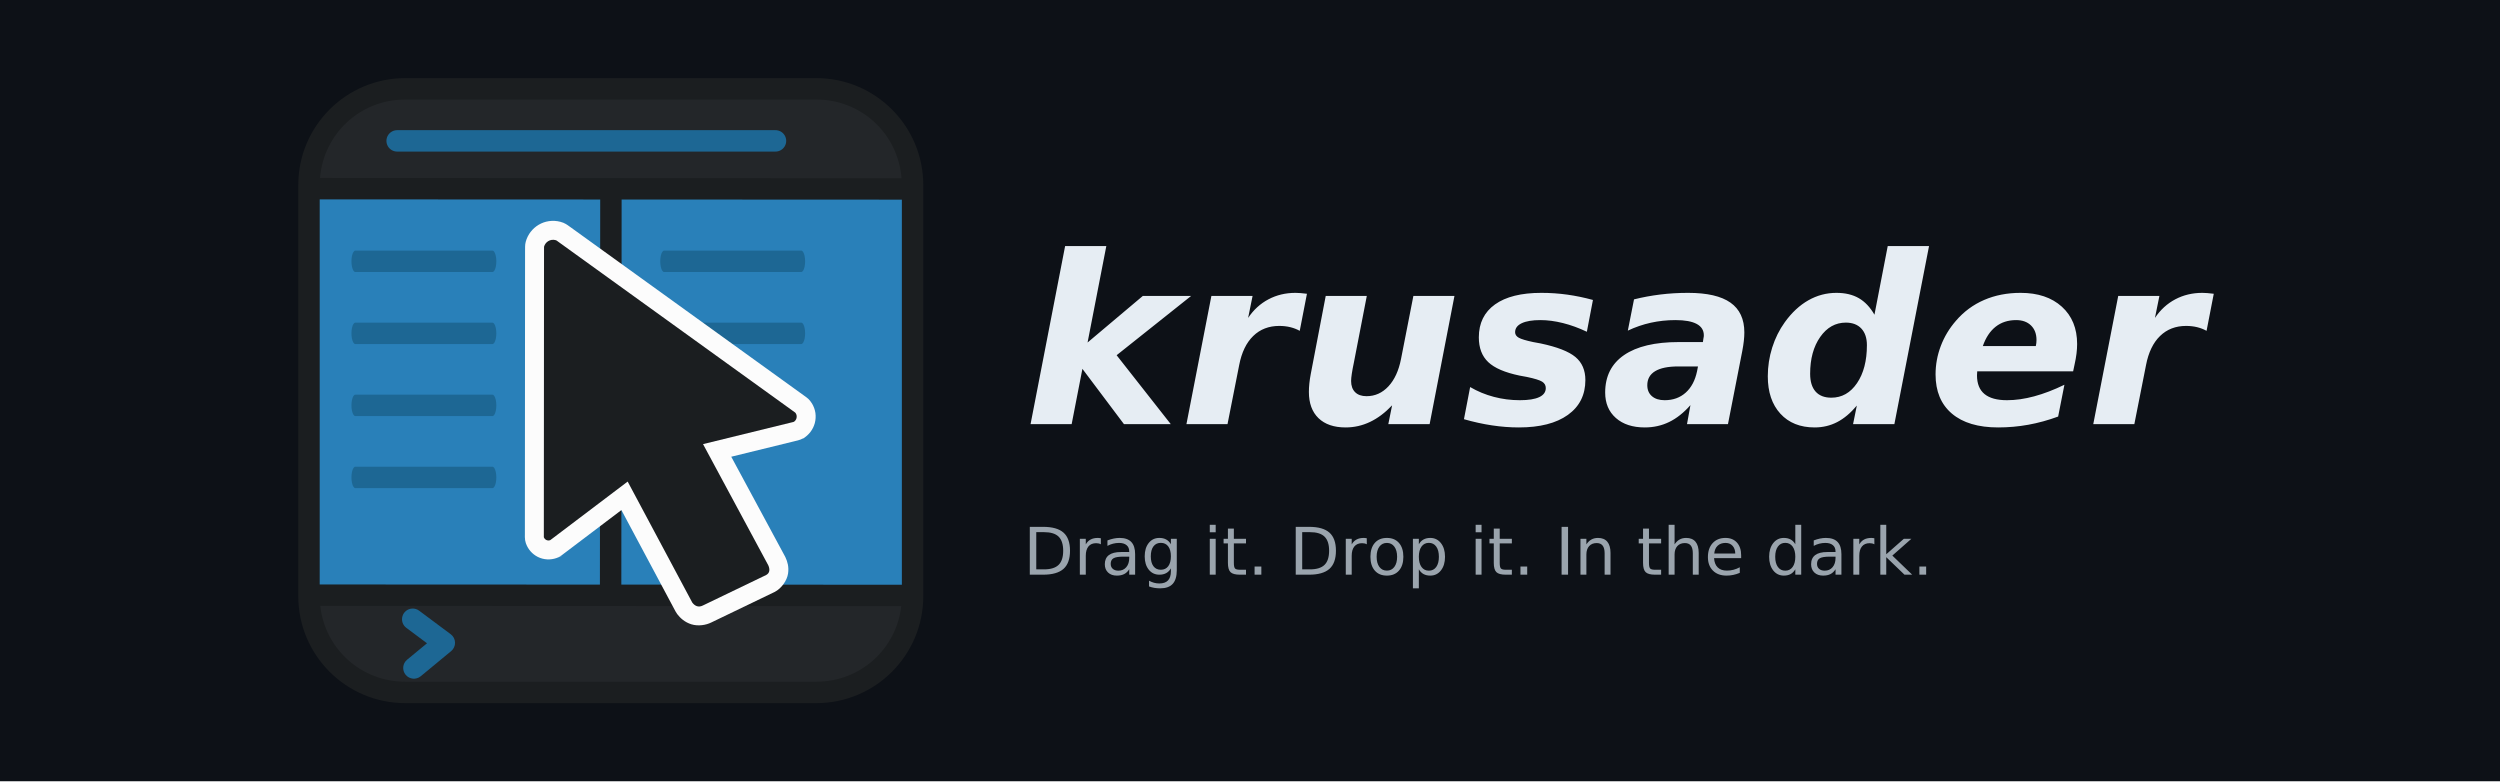
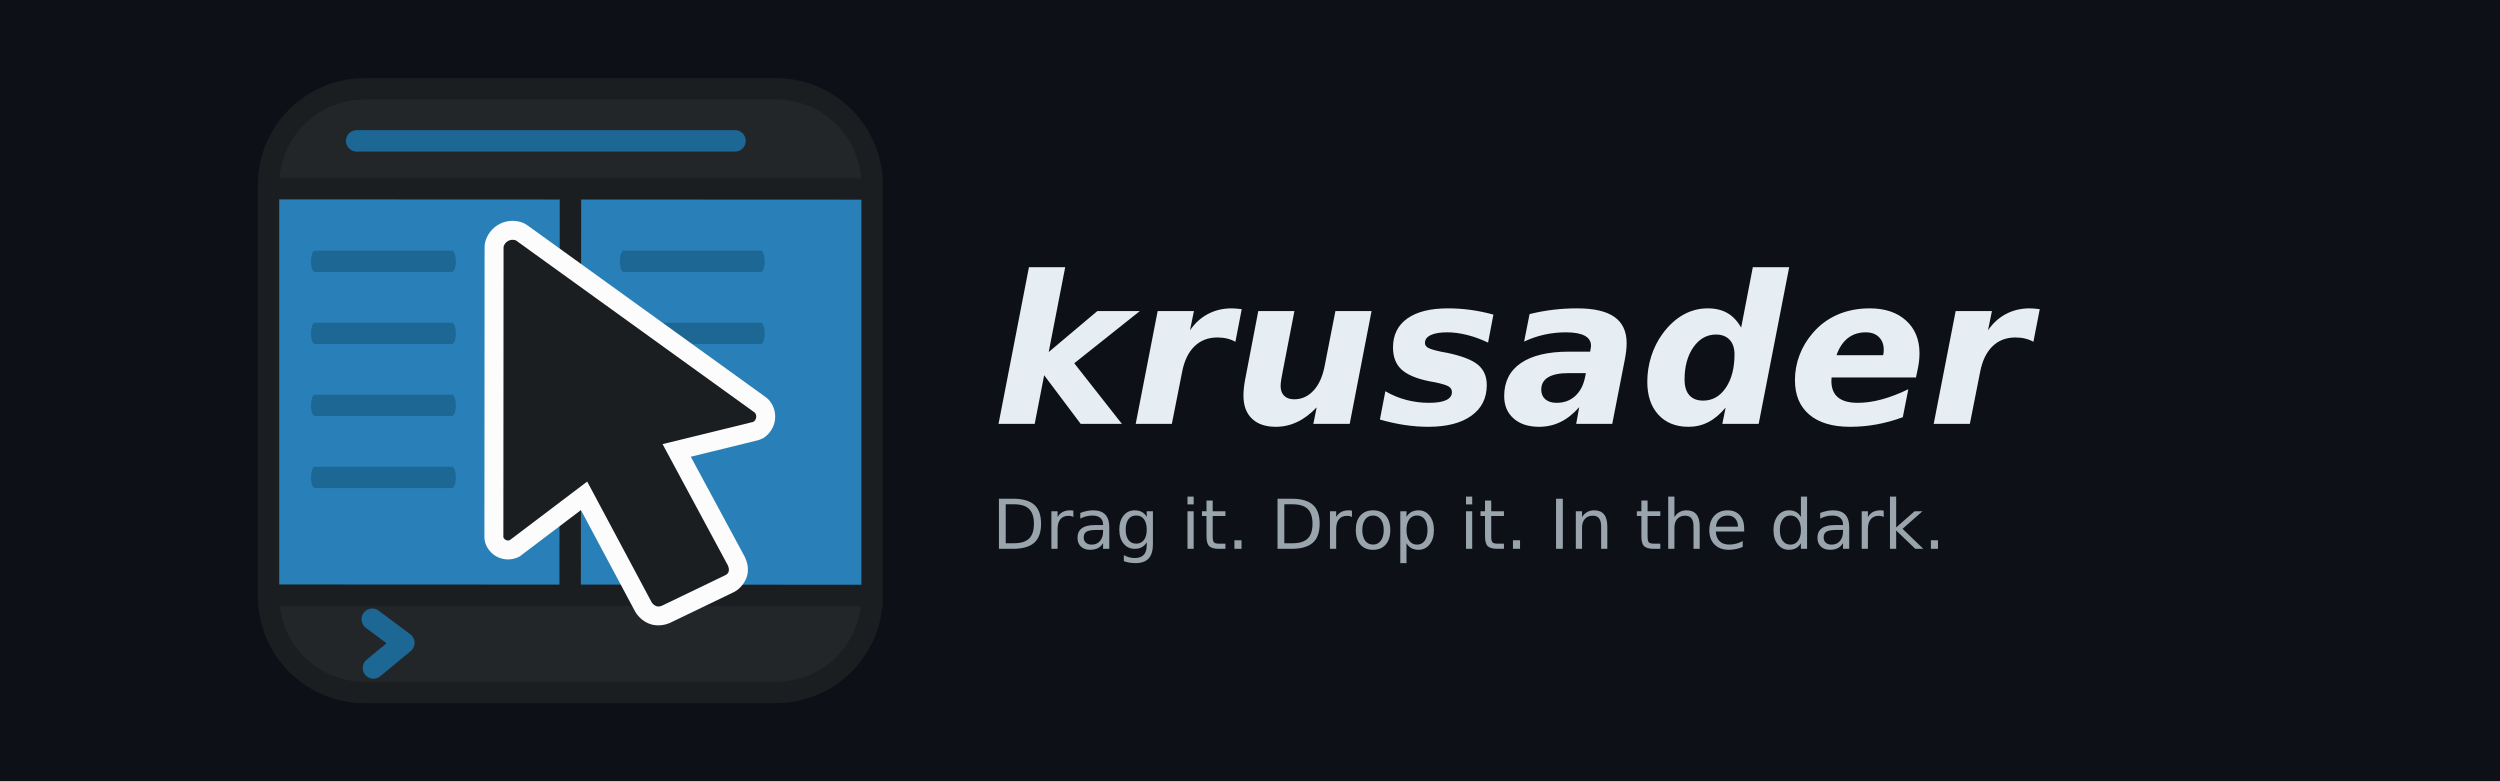
<svg xmlns="http://www.w3.org/2000/svg" width="1600" height="500" viewBox="0 0 1600 500" role="img" aria-label="Krusader">
  <rect width="1600" height="500" fill="#0d1117" />
-   <svg x="190.9" y="50.0" width="400" height="400" viewBox="0 0 200 200">
+   <svg x="165.0" y="50.0" width="400" height="400" viewBox="0 0 200 200">
    <defs id="defs3" />
    <path d="M 1.356,168.25 C 1.356,168.25 18.611,194 18.611,194 L 181.765,194 C 181.765,194 197.823,168.25 197.823,168.25 L 1.356,168.25 z" id="path2986" style="fill:#232629" />
    <path d="M 196.573,36.316 L 3.419,36.316 L 3.419,165.44 L 196.573,165.44 L 196.573,36.316 z" id="path2988" style="fill:#2980b9" />
    <path d="M 18.486,5.427 C 18.486,5.427 1.919,33.234 1.919,33.234 L 198.323,33.234 C 198.323,33.234 180.515,5.427 180.515,5.427 L 18.486,5.427 z" id="path2990" style="fill:#232629" />
    <path d="M 31.685,16.653 C 30.45,16.635 29.3,17.285 28.677,18.352 C 28.054,19.42 28.054,20.74 28.677,21.807 C 29.3,22.875 30.45,23.524 31.685,23.507 L 152.659,23.507 C 153.895,23.524 155.044,22.875 155.667,21.807 C 156.29,20.74 156.29,19.42 155.667,18.352 C 155.044,17.285 153.895,16.635 152.659,16.653 L 31.685,16.653 z" id="path2992" style="fill:#1d6794" />
    <path d="M 34.236,0 C 15.328,0 0,15.327 0,34.234 L 0,165.766 C 0,184.673 15.328,200 34.236,200 L 165.764,200 C 184.672,200 200,184.673 200,165.766 L 200,34.234 C 200,15.327 184.672,0 165.764,0 L 34.236,0 z M 34.236,6.854 L 165.764,6.854 C 180.25,6.854 191.926,17.854 193.035,32.033 L 6.965,31.947 C 8.113,17.809 19.779,6.854 34.236,6.854 z M 6.854,38.801 L 96.616,38.843 L 96.522,162.073 L 6.854,162.03 L 6.854,38.801 z M 103.47,38.843 L 193.146,38.886 L 193.146,162.116 L 103.376,162.073 L 103.47,38.843 z M 7.034,168.884 L 192.949,168.97 C 191.382,182.662 179.907,193.146 165.764,193.146 L 34.236,193.146 C 20.063,193.146 8.562,182.619 7.034,168.884 z" id="path2994" style="fill:#1b1e20;fill-rule:evenodd" />
    <path d="M 36.455,169.737 C 35.003,169.807 33.754,170.786 33.338,172.179 C 32.921,173.571 33.429,175.075 34.605,175.931 L 41.193,180.848 L 34.819,186.108 C 33.359,187.315 33.154,189.476 34.36,190.936 C 35.567,192.396 37.728,192.601 39.188,191.394 L 48.921,183.35 C 49.732,182.68 50.191,181.676 50.166,180.624 C 50.141,179.573 49.635,178.591 48.792,177.961 L 38.7,170.439 C 38.058,169.947 37.263,169.699 36.455,169.737 z" id="path2996" style="fill:#1d6794" />
    <path d="M 18.272,55.195 C 17.824,55.178 17.407,55.827 17.182,56.895 C 16.956,57.962 16.956,59.282 17.182,60.35 C 17.407,61.417 17.824,62.067 18.272,62.049 L 62.116,62.049 C 62.564,62.067 62.98,61.417 63.206,60.35 C 63.432,59.282 63.432,57.962 63.206,56.895 C 62.98,55.827 62.564,55.178 62.116,55.195 L 18.272,55.195 z" id="path2998" style="fill:#1d6794" />
    <path d="M 18.272,78.245 C 17.824,78.228 17.407,78.877 17.182,79.945 C 16.956,81.012 16.956,82.332 17.182,83.4 C 17.407,84.467 17.824,85.117 18.272,85.099 L 62.116,85.099 C 62.564,85.117 62.98,84.467 63.206,83.4 C 63.432,82.332 63.432,81.012 63.206,79.945 C 62.98,78.877 62.564,78.228 62.116,78.245 L 18.272,78.245 z" id="path3000" style="fill:#1d6794" />
    <path d="M 18.272,101.295 C 17.824,101.278 17.407,101.927 17.182,102.995 C 16.956,104.062 16.956,105.382 17.182,106.45 C 17.407,107.517 17.824,108.167 18.272,108.149 L 62.116,108.149 C 62.564,108.167 62.98,107.517 63.206,106.45 C 63.432,105.382 63.432,104.062 63.206,102.995 C 62.98,101.927 62.564,101.278 62.116,101.295 L 18.272,101.295 z" id="path3002" style="fill:#1d6794" />
    <path d="M 18.272,124.345 C 17.824,124.328 17.407,124.977 17.182,126.045 C 16.956,127.112 16.956,128.432 17.182,129.5 C 17.407,130.567 17.824,131.216 18.272,131.199 L 62.116,131.199 C 62.564,131.216 62.98,130.567 63.206,129.5 C 63.432,128.432 63.432,127.112 63.206,126.045 C 62.98,124.977 62.564,124.328 62.116,124.345 L 18.272,124.345 z" id="path3004" style="fill:#1d6794" />
    <path d="M 117.087,55.195 C 116.639,55.178 116.223,55.827 115.997,56.895 C 115.771,57.962 115.771,59.282 115.997,60.35 C 116.223,61.417 116.639,62.067 117.087,62.049 L 160.931,62.049 C 161.379,62.067 161.796,61.417 162.021,60.35 C 162.247,59.282 162.247,57.962 162.021,56.895 C 161.796,55.827 161.379,55.178 160.931,55.195 L 117.087,55.195 z" id="path3006" style="fill:#1d6794" />
    <path d="M 117.087,78.245 C 116.639,78.228 116.223,78.877 115.997,79.945 C 115.771,81.012 115.771,82.332 115.997,83.4 C 116.223,84.467 116.639,85.117 117.087,85.099 L 160.931,85.099 C 161.379,85.117 161.796,84.467 162.021,83.4 C 162.247,82.332 162.247,81.012 162.021,79.945 C 161.796,78.877 161.379,78.228 160.931,78.245 L 117.087,78.245 z" id="path3008" style="fill:#1d6794" />
    <path d="M 82.067,45.686 C 81.486,45.652 80.882,45.668 80.239,45.76 C 79.585,45.855 79,46.011 78.497,46.189 C 77.938,46.388 77.41,46.64 76.919,46.931 C 76.441,47.215 75.968,47.554 75.522,47.95 C 75.077,48.346 74.685,48.775 74.346,49.218 C 74.051,49.603 73.72,50.088 73.415,50.704 C 73.119,51.303 72.924,51.86 72.784,52.384 C 72.653,52.878 72.585,53.387 72.581,53.898 C 72.577,54.412 72.574,54.901 72.57,55.364 C 72.57,55.364 72.513,145.978 72.513,145.978 C 72.513,146.228 72.506,146.523 72.506,146.866 C 72.507,147.504 72.608,148.138 72.805,148.745 C 72.28,147.133 72.25,147.212 72.87,148.946 C 73.225,149.946 73.762,150.781 74.355,151.449 C 74.949,152.117 75.723,152.757 76.673,153.226 C 77.595,153.682 78.591,153.94 79.612,154 C 80.633,154.06 81.681,153.909 82.615,153.577 C 84.587,152.877 84.775,152.569 83.309,153.261 C 83.634,153.11 83.944,152.93 84.237,152.724 C 84.801,152.322 84.762,152.394 84.238,152.709 C 84.341,152.642 84.441,152.572 84.539,152.499 C 84.633,152.428 84.744,152.342 84.873,152.245 C 84.873,152.245 103.399,138.224 103.399,138.224 C 103.399,138.224 120.715,170.653 120.715,170.653 C 120.87,170.949 121.049,171.231 121.25,171.497 C 122.218,172.771 123.68,174.127 125.811,174.782 C 127.942,175.436 130.455,175.064 132.244,174.152 C 139.083,170.85 145.519,167.766 152.375,164.456 C 152.435,164.426 152.495,164.394 152.555,164.361 C 154.628,163.272 156.393,160.764 156.726,158.561 C 157.058,156.359 156.517,154.684 155.895,153.34 C 155.836,153.212 155.772,153.087 155.704,152.964 C 155.704,152.964 138.549,121.153 138.549,121.153 C 138.549,121.153 151.968,117.864 158.679,116.22 C 159.069,116.124 159.485,116.02 159.92,115.913 C 160.506,115.772 161.067,115.544 161.586,115.237 C 161.028,115.569 161.599,115.462 162.837,114.361 C 163.607,113.677 164.248,112.84 164.715,111.897 C 164.901,111.52 165.122,111.026 165.289,110.397 C 165.447,109.807 165.516,109.266 165.544,108.779 C 165.573,108.294 165.569,107.749 165.482,107.143 C 165.389,106.499 165.228,105.989 165.087,105.593 C 164.683,104.455 164.136,103.705 163.789,103.268 C 163.443,102.834 163.038,102.45 162.588,102.126 C 162.273,101.898 161.968,101.68 161.67,101.464 C 161.67,101.464 87.353,47.874 87.353,47.874 C 86.98,47.605 86.597,47.335 86.209,47.055 C 85.828,46.779 85.416,46.548 84.981,46.367 C 85.096,46.414 84.731,46.206 83.865,45.974 C 83.257,45.812 82.647,45.72 82.067,45.686 z" id="path3010" style="fill:#fcfcfc" />
    <path d="M 81.707,51.738 C 81.501,51.726 81.297,51.733 81.1,51.762 C 80.904,51.79 80.714,51.84 80.531,51.905 C 80.349,51.97 80.175,52.052 80.01,52.15 C 79.845,52.247 79.691,52.359 79.548,52.486 C 79.405,52.613 79.276,52.754 79.159,52.906 C 79.043,53.058 78.936,53.22 78.85,53.394 C 78.764,53.568 78.696,53.756 78.645,53.948 C 78.641,54.434 78.641,54.921 78.638,55.408 C 78.638,55.408 78.576,145.978 78.576,145.978 C 78.576,146.275 78.573,146.571 78.573,146.868 C 78.577,146.88 78.576,146.895 78.58,146.908 C 78.648,147.1 78.755,147.272 78.889,147.423 C 79.022,147.573 79.181,147.7 79.364,147.79 C 79.547,147.881 79.753,147.936 79.969,147.949 C 80.186,147.962 80.392,147.93 80.584,147.862 C 80.634,147.845 80.67,147.804 80.717,147.781 C 80.775,147.74 80.835,147.679 80.892,147.649 C 81.003,147.565 81.115,147.482 81.226,147.398 C 81.226,147.398 105.403,129.1 105.403,129.1 C 105.403,129.1 126.079,167.825 126.079,167.825 C 126.955,168.979 128.104,169.454 129.487,168.749 C 129.487,168.749 149.735,158.993 149.735,158.993 C 150.944,158.358 150.949,157.09 150.391,155.884 C 150.391,155.884 129.521,117.118 129.521,117.118 C 129.521,117.118 157.237,110.325 157.237,110.325 C 157.65,110.224 158.063,110.126 158.475,110.025 C 158.586,109.958 158.71,109.913 158.806,109.828 C 159.002,109.654 159.163,109.444 159.281,109.207 C 159.339,109.088 159.391,108.963 159.426,108.832 C 159.461,108.701 159.481,108.563 159.489,108.422 C 159.497,108.282 159.494,108.143 159.474,108.008 C 159.455,107.874 159.419,107.744 159.374,107.619 C 159.298,107.405 159.174,107.218 159.035,107.043 C 158.728,106.821 158.421,106.6 158.115,106.379 C 158.115,106.379 83.803,52.797 83.803,52.797 C 83.423,52.522 83.043,52.246 82.662,51.972 C 82.543,51.923 82.427,51.866 82.301,51.832 C 82.11,51.781 81.912,51.75 81.707,51.738 z" id="path3012" style="fill:#1b1e20" />
  </svg>
-   <path d="M659.56 271.44L681.68 157.47L708.05 157.47L696.04 219.21L731.41 189.40L762.32 189.40L714.64 227.34L749.29 271.44L719.33 271.44L692.74 236.06L685.86 271.44M836.44 188.01L831.83 211.74Q829.12 210.21 825.82 209.40Q822.53 208.59 818.72 208.59Q808.68 208.59 802.06 215.04Q795.43 221.48 793.08 233.64L785.61 271.44L759.32 271.44L775.29 189.40L801.65 189.40L798.80 203.47Q804 195.70 811.80 191.57Q819.60 187.43 829.12 187.43Q830.51 187.43 832.27 187.57Q834.03 187.72 836.44 188.01M838.86 239.50L848.46 189.40L874.75 189.40L866.47 232.10Q865.59 236.28 865.15 239.21Q864.71 242.14 864.71 243.82Q864.71 248.44 867.28 251Q869.84 253.56 874.60 253.56Q882.73 253.56 888.59 247.27Q894.45 240.97 896.65 229.76L904.56 189.40L930.85 189.40L914.96 271.44L888.52 271.44L890.94 259.42Q884.20 266.53 876.80 270.04Q869.40 273.56 861.20 273.56Q849.99 273.56 843.84 267.63Q837.69 261.69 837.69 250.85Q837.69 248.29 837.98 245.44Q838.27 242.58 838.86 239.50M1019.48 191.97L1015.59 212.33Q1007.90 208.67 1000.29 206.76Q992.67 204.86 985.86 204.86Q978.09 204.86 973.88 206.87Q969.67 208.89 969.67 212.62Q969.67 214.82 972.01 216.14Q974.36 217.46 981.24 218.92L986 219.80Q1001.90 223.17 1008.27 228.48Q1014.64 233.79 1014.64 243.24Q1014.64 257.52 1003.44 265.54Q992.23 273.56 972.09 273.56Q963.67 273.56 954.88 272.24Q946.09 270.92 936.93 268.29L940.89 247.71Q947.99 251.88 956.08 254Q964.18 256.13 972.67 256.13Q980.95 256.13 985.13 254.15Q989.30 252.17 989.30 248.36Q989.30 245.73 986.96 244.26Q984.61 242.80 977.29 241.26L972.53 240.38Q958.46 237.45 952.46 231.74Q946.45 226.03 946.45 215.92Q946.45 202.22 956.82 194.82Q967.18 187.43 986.44 187.43Q994.87 187.43 1003.03 188.56Q1011.20 189.70 1019.48 191.97M1086.71 234.52L1074.11 234.52Q1064.30 234.52 1059.28 237.56Q1054.27 240.60 1054.27 246.53Q1054.27 251 1057.23 253.56Q1060.20 256.13 1065.40 256.13Q1073.46 256.13 1078.88 251.26Q1084.29 246.39 1086.13 237.52L1086.71 234.52M1115.06 224.63L1105.90 271.44L1079.68 271.44L1081.88 259.28Q1075.43 266.60 1068.25 270.08Q1061.08 273.56 1052.65 273.56Q1041.01 273.56 1034.16 267.52Q1027.31 261.48 1027.31 251.22Q1027.31 235.55 1039.43 227.23Q1051.56 218.92 1074.41 218.92L1089.86 218.92L1090.15 216.87Q1090.37 215.85 1090.41 215.41Q1090.45 214.97 1090.45 214.60Q1090.45 209.77 1085.87 207.31Q1081.29 204.86 1072.28 204.86Q1064.15 204.86 1056.54 206.54Q1048.92 208.23 1041.81 211.60L1045.77 191.60Q1053.97 189.55 1062.58 188.49Q1071.18 187.43 1080.41 187.43Q1098.65 187.43 1107.51 193.69Q1116.38 199.95 1116.38 212.77Q1116.38 215.26 1116.05 218.23Q1115.72 221.19 1115.06 224.63M1172.04 254.52Q1182.15 254.52 1188.48 245.22Q1194.82 235.91 1194.82 220.90Q1194.82 214.09 1191.27 210.28Q1187.71 206.47 1181.34 206.47Q1171.38 206.47 1164.93 215.66Q1158.49 224.85 1158.49 239.21Q1158.49 246.68 1161.97 250.60Q1165.45 254.52 1172.04 254.52M1199.65 201.42L1208.15 157.47L1234.59 157.47L1212.40 271.44L1185.96 271.44L1188.37 259.57Q1182.37 266.75 1175.77 270.15Q1169.18 273.56 1161.35 273.56Q1147.50 273.56 1139.45 264.77Q1131.39 255.98 1131.39 240.82Q1131.39 231.37 1134.21 222.44Q1137.03 213.50 1142.30 206.18Q1148.97 196.95 1157.35 192.19Q1165.74 187.43 1175.33 187.43Q1183.76 187.43 1189.65 190.83Q1195.55 194.24 1199.65 201.42M1327.68 233.50L1326.80 237.67L1265.42 237.67Q1265.42 238.11 1265.35 238.95Q1265.28 239.80 1265.28 240.23Q1265.28 248.22 1270.07 252.17Q1274.87 256.13 1284.47 256.13Q1292.74 256.13 1301.93 253.64Q1311.13 251.15 1321.23 246.24L1317.21 266.60Q1307.61 270.12 1298.13 271.84Q1288.64 273.56 1278.83 273.56Q1259.64 273.56 1249.20 264.70Q1238.76 255.84 1238.76 239.65Q1238.76 230.27 1242.10 221.45Q1245.43 212.62 1251.80 205.30Q1259.34 196.51 1269.85 191.97Q1280.36 187.43 1293.18 187.43Q1309.81 187.43 1319.59 196.29Q1329.36 205.15 1329.36 220.17Q1329.36 223.10 1328.96 226.36Q1328.56 229.61 1327.68 233.50M1269.01 221.48L1302.92 221.48Q1303.14 220.53 1303.25 219.54Q1303.36 218.56 1303.36 217.60Q1303.36 211.74 1299.85 208.30Q1296.33 204.86 1290.33 204.86Q1282.63 204.86 1277.25 209.07Q1271.87 213.28 1269.01 221.48M1416.81 188.01L1412.20 211.74Q1409.49 210.21 1406.19 209.40Q1402.90 208.59 1399.09 208.59Q1389.06 208.59 1382.43 215.04Q1375.80 221.48 1373.46 233.64L1365.98 271.44L1339.69 271.44L1355.66 189.40L1382.02 189.40L1379.17 203.47Q1384.37 195.70 1392.17 191.57Q1399.97 187.43 1409.49 187.43Q1410.88 187.43 1412.64 187.57Q1414.40 187.72 1416.81 188.01" fill="#e6edf3" />
-   <path d="M668.22 340.58L663.21 340.58L663.21 364.39L668.22 364.39Q674.55 364.39 677.50 361.52Q680.44 358.65 680.44 352.46Q680.44 346.31 677.50 343.44Q674.55 340.58 668.22 340.58M659.07 367.80L659.07 337.18L667.58 337.18Q676.48 337.18 680.65 340.88Q684.81 344.58 684.81 352.46Q684.81 360.37 680.63 364.09Q676.44 367.80 667.58 367.80M704.54 344.48L704.56 348.36Q703.92 347.99 703.17 347.81Q702.42 347.64 701.52 347.64Q698.32 347.64 696.61 349.72Q694.90 351.80 694.90 355.70L694.90 367.80L691.10 367.80L691.10 344.83L694.90 344.83L694.90 348.40Q696.09 346.31 698 345.29Q699.90 344.27 702.63 344.27Q703.02 344.27 703.49 344.33Q703.96 344.38 704.54 344.48M722.71 356.25L718.95 356.25Q714.38 356.25 712.62 357.30Q710.85 358.34 710.85 360.87Q710.85 362.88 712.18 364.05Q713.50 365.23 715.78 365.23Q718.91 365.23 720.81 363.01Q722.71 360.78 722.71 357.09L722.71 356.25M726.48 354.69L726.48 367.80L722.71 367.80L722.71 364.31Q721.42 366.40 719.49 367.40Q717.56 368.39 714.77 368.39Q711.24 368.39 709.16 366.41Q707.08 364.43 707.08 361.11Q707.08 357.24 709.67 355.27Q712.27 353.30 717.42 353.30L722.71 353.30L722.71 352.93Q722.71 350.32 720.99 348.90Q719.28 347.47 716.19 347.47Q714.22 347.47 712.35 347.95Q710.48 348.42 708.76 349.36L708.76 345.87Q710.83 345.07 712.78 344.67Q714.73 344.27 716.58 344.27Q721.56 344.27 724.02 346.86Q726.48 349.44 726.48 354.69M749.37 356.05Q749.37 351.94 747.68 349.69Q745.98 347.43 742.93 347.43Q739.89 347.43 738.20 349.69Q736.51 351.94 736.51 356.05Q736.51 360.13 738.20 362.38Q739.89 364.64 742.93 364.64Q745.98 364.64 747.68 362.38Q749.37 360.13 749.37 356.05M753.14 344.83L753.14 364.95Q753.14 370.81 750.54 373.67Q747.93 376.53 742.56 376.53Q740.57 376.53 738.81 376.24Q737.04 375.94 735.38 375.32L735.38 371.65Q737.04 372.56 738.66 372.99Q740.28 373.42 741.96 373.42Q745.68 373.42 747.52 371.48Q749.37 369.54 749.37 365.62L749.37 363.76Q748.20 365.79 746.37 366.79Q744.55 367.80 742 367.80Q737.78 367.80 735.20 364.58Q732.61 361.36 732.61 356.05Q732.61 350.71 735.20 347.49Q737.78 344.27 742 344.27Q744.55 344.27 746.37 345.28Q748.20 346.28 749.37 348.31L749.37 344.83M774.26 367.80L774.26 344.83L778.04 344.83L778.04 367.80L774.26 367.80M774.26 340.67L774.26 335.89L778.04 335.89L778.04 340.67M785.87 338.31L789.67 338.31L789.67 344.83L797.44 344.83L797.44 347.76L789.67 347.76L789.67 360.23Q789.67 363.04 790.43 363.84Q791.20 364.64 793.56 364.64L797.44 364.64L797.44 367.80L793.56 367.80Q789.19 367.80 787.53 366.17Q785.87 364.54 785.87 360.23L785.87 347.76L783.10 347.76L783.10 344.83L785.87 344.83M802.93 367.80L802.93 362.59L807.26 362.59L807.26 367.80M838.41 340.58L833.41 340.58L833.41 364.39L838.41 364.39Q844.75 364.39 847.69 361.52Q850.63 358.65 850.63 352.46Q850.63 346.31 847.69 343.44Q844.75 340.58 838.41 340.58M829.27 367.80L829.27 337.18L837.78 337.18Q846.68 337.18 850.84 340.88Q855 344.58 855 352.46Q855 360.37 850.82 364.09Q846.64 367.80 837.78 367.80M874.73 344.48L874.75 348.36Q874.12 347.99 873.37 347.81Q872.62 347.64 871.72 347.64Q868.52 347.64 866.81 349.72Q865.09 351.80 865.09 355.70L865.09 367.80L861.30 367.80L861.30 344.83L865.09 344.83L865.09 348.40Q866.28 346.31 868.19 345.29Q870.10 344.27 872.82 344.27Q873.21 344.27 873.69 344.33Q874.16 344.38 874.73 344.48M887.61 347.47Q884.58 347.47 882.81 349.84Q881.05 352.21 881.05 356.33Q881.05 360.46 882.80 362.82Q884.55 365.19 887.61 365.19Q890.63 365.19 892.39 362.81Q894.15 360.44 894.15 356.33Q894.15 352.25 892.39 349.86Q890.63 347.47 887.61 347.47M887.61 344.27Q892.53 344.27 895.34 347.47Q898.15 350.67 898.15 356.33Q898.15 361.97 895.34 365.18Q892.53 368.39 887.61 368.39Q882.67 368.39 879.87 365.18Q877.07 361.97 877.07 356.33Q877.07 350.67 879.87 347.47Q882.67 344.27 887.61 344.27M908.06 364.35L908.06 376.53L904.26 376.53L904.26 344.83L908.06 344.83L908.06 348.31Q909.25 346.26 911.06 345.27Q912.88 344.27 915.40 344.27Q919.58 344.27 922.20 347.60Q924.81 350.92 924.81 356.33Q924.81 361.75 922.20 365.07Q919.58 368.39 915.40 368.39Q912.88 368.39 911.06 367.40Q909.25 366.40 908.06 364.35M920.89 356.33Q920.89 352.17 919.18 349.80Q917.47 347.43 914.48 347.43Q911.48 347.43 909.77 349.80Q908.06 352.17 908.06 356.33Q908.06 360.50 909.77 362.87Q911.48 365.23 914.48 365.23Q917.47 365.23 919.18 362.87Q920.89 360.50 920.89 356.33M944.42 367.80L944.42 344.83L948.19 344.83L948.19 367.80L944.42 367.80M944.42 340.67L944.42 335.89L948.19 335.89L948.19 340.67M956.02 338.31L959.82 338.31L959.82 344.83L967.59 344.83L967.59 347.76L959.82 347.76L959.82 360.23Q959.82 363.04 960.59 363.84Q961.36 364.64 963.71 364.64L967.59 364.64L967.59 367.80L963.71 367.80Q959.35 367.80 957.69 366.17Q956.02 364.54 956.02 360.23L956.02 347.76L953.26 347.76L953.26 344.83L956.02 344.83M973.09 367.80L973.09 362.59L977.41 362.59L977.41 367.80M999.42 367.80L999.42 337.18L1003.56 337.18L1003.56 367.80M1030.73 353.93L1030.73 367.80L1026.96 367.80L1026.96 354.06Q1026.96 350.80 1025.69 349.18Q1024.42 347.56 1021.88 347.56Q1018.82 347.56 1017.06 349.50Q1015.29 351.45 1015.29 354.82L1015.29 367.80L1011.50 367.80L1011.50 344.83L1015.29 344.83L1015.29 348.40Q1016.65 346.33 1018.48 345.30Q1020.32 344.27 1022.72 344.27Q1026.67 344.27 1028.70 346.73Q1030.73 349.18 1030.73 353.93M1051.55 338.31L1055.34 338.31L1055.34 344.83L1063.12 344.83L1063.12 347.76L1055.34 347.76L1055.34 360.23Q1055.34 363.04 1056.11 363.84Q1056.88 364.64 1059.24 364.64L1063.12 364.64L1063.12 367.80L1059.24 367.80Q1054.87 367.80 1053.21 366.17Q1051.55 364.54 1051.55 360.23L1051.55 347.76L1048.78 347.76L1048.78 344.83L1051.55 344.83M1087.17 353.93L1087.17 367.80L1083.40 367.80L1083.40 354.06Q1083.40 350.80 1082.13 349.18Q1080.86 347.56 1078.31 347.56Q1075.26 347.56 1073.49 349.50Q1071.73 351.45 1071.73 354.82L1071.73 367.80L1067.94 367.80L1067.94 335.89L1071.73 335.89L1071.73 348.40Q1073.08 346.33 1074.92 345.30Q1076.75 344.27 1079.15 344.27Q1083.11 344.27 1085.14 346.73Q1087.17 349.18 1087.17 353.93M1114.34 355.37L1114.34 357.22L1097 357.22Q1097.24 361.11 1099.34 363.15Q1101.45 365.19 1105.20 365.19Q1107.37 365.19 1109.41 364.66Q1111.45 364.13 1113.46 363.06L1113.46 366.63Q1111.43 367.49 1109.30 367.94Q1107.17 368.39 1104.97 368.39Q1099.48 368.39 1096.27 365.19Q1093.06 361.99 1093.06 356.54Q1093.06 350.90 1096.10 347.59Q1099.15 344.27 1104.32 344.27Q1108.95 344.27 1111.65 347.26Q1114.34 350.24 1114.34 355.37M1097.12 354.28L1110.57 354.26Q1110.53 351.17 1108.84 349.32Q1107.15 347.47 1104.36 347.47Q1101.20 347.47 1099.30 349.26Q1097.41 351.04 1097.12 354.28M1149 348.31L1149 335.89L1152.78 335.89L1152.78 367.80L1149 367.80L1149 364.35Q1147.81 366.40 1146 367.40Q1144.18 368.39 1141.64 368.39Q1137.48 368.39 1134.86 365.07Q1132.25 361.75 1132.25 356.33Q1132.25 350.92 1134.86 347.60Q1137.48 344.27 1141.64 344.27Q1144.18 344.27 1146 345.27Q1147.81 346.26 1149 348.31M1136.14 356.33Q1136.14 360.50 1137.86 362.87Q1139.57 365.23 1142.56 365.23Q1145.56 365.23 1147.28 362.87Q1149 360.50 1149 356.33Q1149 352.17 1147.28 349.80Q1145.56 347.43 1142.56 347.43Q1139.57 347.43 1137.86 349.80Q1136.14 352.17 1136.14 356.33M1174.74 356.25L1170.99 356.25Q1166.41 356.25 1164.65 357.30Q1162.89 358.34 1162.89 360.87Q1162.89 362.88 1164.21 364.05Q1165.53 365.23 1167.81 365.23Q1170.95 365.23 1172.84 363.01Q1174.74 360.78 1174.74 357.09L1174.74 356.25M1178.51 354.69L1178.51 367.80L1174.74 367.80L1174.74 364.31Q1173.45 366.40 1171.52 367.40Q1169.59 368.39 1166.80 368.39Q1163.28 368.39 1161.19 366.41Q1159.11 364.43 1159.11 361.11Q1159.11 357.24 1161.71 355.27Q1164.30 353.30 1169.45 353.30L1174.74 353.30L1174.74 352.93Q1174.74 350.32 1173.03 348.90Q1171.32 347.47 1168.22 347.47Q1166.25 347.47 1164.38 347.95Q1162.52 348.42 1160.79 349.36L1160.79 345.87Q1162.87 345.07 1164.81 344.67Q1166.76 344.27 1168.61 344.27Q1173.59 344.27 1176.05 346.86Q1178.51 349.44 1178.51 354.69M1199.58 344.48L1199.60 348.36Q1198.96 347.99 1198.21 347.81Q1197.46 347.64 1196.56 347.64Q1193.36 347.64 1191.65 349.72Q1189.94 351.80 1189.94 355.70L1189.94 367.80L1186.14 367.80L1186.14 344.83L1189.94 344.83L1189.94 348.40Q1191.13 346.31 1193.03 345.29Q1194.94 344.27 1197.67 344.27Q1198.06 344.27 1198.53 344.33Q1199 344.38 1199.58 344.48M1203.41 367.80L1203.41 335.89L1207.20 335.89L1207.20 354.73L1218.46 344.83L1223.28 344.83L1211.10 355.57L1223.79 367.80L1218.87 367.80L1207.20 356.58L1207.20 367.80M1228.41 367.80L1228.41 362.59L1232.74 362.59L1232.74 367.80" fill="#9aa4ad" />
+   <path d="M639.06 271.28L658.53 170.99L681.73 170.99L671.16 225.32L702.29 199.09L729.49 199.09L687.53 232.48L718.02 271.28L691.65 271.28L668.26 240.15L662.20 271.28M794.71 197.86L790.65 218.75Q788.27 217.39 785.37 216.68Q782.47 215.98 779.12 215.98Q770.29 215.98 764.45 221.65Q758.62 227.32 756.56 238.02L749.98 271.28L726.85 271.28L740.90 199.09L764.10 199.09L761.59 211.46Q766.16 204.63 773.03 200.99Q779.89 197.35 788.27 197.35Q789.49 197.35 791.04 197.48Q792.59 197.61 794.71 197.86M796.84 243.17L805.29 199.09L828.42 199.09L821.14 236.67Q820.37 240.34 819.98 242.92Q819.59 245.50 819.59 246.98Q819.59 251.04 821.85 253.29Q824.11 255.55 828.29 255.55Q835.45 255.55 840.61 250.01Q845.76 244.46 847.70 234.60L854.66 199.09L877.79 199.09L863.81 271.28L840.54 271.28L842.67 260.71Q836.74 266.96 830.23 270.05Q823.72 273.15 816.50 273.15Q806.64 273.15 801.22 267.92Q795.81 262.70 795.81 253.17Q795.81 250.91 796.07 248.40Q796.33 245.88 796.84 243.17M955.78 201.34L952.37 219.26Q945.60 216.04 938.90 214.36Q932.19 212.69 926.20 212.69Q919.37 212.69 915.66 214.46Q911.96 216.23 911.96 219.52Q911.96 221.45 914.02 222.61Q916.08 223.77 922.14 225.06L926.33 225.84Q940.31 228.80 945.92 233.47Q951.53 238.15 951.53 246.46Q951.53 259.03 941.67 266.09Q931.81 273.15 914.08 273.15Q906.67 273.15 898.94 271.99Q891.20 270.83 883.14 268.50L886.63 250.39Q892.88 254.07 900 255.94Q907.12 257.81 914.60 257.81Q921.88 257.81 925.55 256.07Q929.23 254.33 929.23 250.97Q929.23 248.65 927.17 247.36Q925.10 246.08 918.66 244.72L914.47 243.95Q902.09 241.37 896.81 236.34Q891.52 231.32 891.52 222.42Q891.52 210.37 900.64 203.86Q909.76 197.35 926.71 197.35Q934.13 197.35 941.31 198.35Q948.50 199.35 955.78 201.34M1014.95 238.79L1003.87 238.79Q995.23 238.79 990.81 241.47Q986.40 244.14 986.40 249.36Q986.40 253.29 989.01 255.55Q991.62 257.81 996.20 257.81Q1003.29 257.81 1008.05 253.52Q1012.82 249.23 1014.44 241.43L1014.95 238.79M1039.89 230.09L1031.84 271.28L1008.76 271.28L1010.70 260.58Q1005.03 267.02 998.71 270.08Q992.39 273.15 984.98 273.15Q974.73 273.15 968.71 267.83Q962.68 262.51 962.68 253.49Q962.68 239.69 973.35 232.38Q984.01 225.06 1004.12 225.06L1017.72 225.06L1017.98 223.26Q1018.17 222.36 1018.21 221.97Q1018.24 221.58 1018.24 221.26Q1018.24 217.01 1014.21 214.85Q1010.18 212.69 1002.25 212.69Q995.10 212.69 988.40 214.17Q981.69 215.65 975.44 218.62L978.92 201.02Q986.14 199.22 993.71 198.28Q1001.29 197.35 1009.41 197.35Q1025.46 197.35 1033.26 202.86Q1041.05 208.37 1041.05 219.65Q1041.05 221.84 1040.76 224.45Q1040.47 227.06 1039.89 230.09M1090.04 256.39Q1098.93 256.39 1104.51 248.20Q1110.08 240.02 1110.08 226.80Q1110.08 220.81 1106.96 217.46Q1103.83 214.11 1098.22 214.11Q1089.46 214.11 1083.79 222.20Q1078.12 230.28 1078.12 242.92Q1078.12 249.49 1081.18 252.94Q1084.24 256.39 1090.04 256.39M1114.34 209.66L1121.81 170.99L1145.08 170.99L1125.55 271.28L1102.29 271.28L1104.41 260.83Q1099.13 267.15 1093.33 270.15Q1087.53 273.15 1080.63 273.15Q1068.45 273.15 1061.36 265.41Q1054.27 257.68 1054.27 244.33Q1054.27 236.02 1056.75 228.16Q1059.23 220.29 1063.87 213.85Q1069.74 205.73 1077.12 201.54Q1084.50 197.35 1092.94 197.35Q1100.35 197.35 1105.54 200.35Q1110.73 203.34 1114.34 209.66M1227 237.89L1226.23 241.56L1172.22 241.56Q1172.22 241.95 1172.15 242.69Q1172.09 243.43 1172.09 243.82Q1172.09 250.84 1176.31 254.33Q1180.53 257.81 1188.97 257.81Q1196.26 257.81 1204.35 255.61Q1212.44 253.42 1221.33 249.10L1217.79 267.02Q1209.34 270.12 1201 271.63Q1192.65 273.15 1184.01 273.15Q1167.13 273.15 1157.94 265.35Q1148.76 257.55 1148.76 243.30Q1148.76 235.05 1151.69 227.29Q1154.62 219.52 1160.23 213.08Q1166.87 205.34 1176.12 201.34Q1185.37 197.35 1196.64 197.35Q1211.28 197.35 1219.88 205.15Q1228.48 212.95 1228.48 226.16Q1228.48 228.74 1228.13 231.61Q1227.78 234.47 1227 237.89M1175.38 227.32L1205.22 227.32Q1205.41 226.48 1205.51 225.61Q1205.60 224.74 1205.60 223.90Q1205.60 218.75 1202.51 215.72Q1199.42 212.69 1194.13 212.69Q1187.36 212.69 1182.63 216.39Q1177.89 220.10 1175.38 227.32M1305.44 197.86L1301.38 218.75Q1299 217.39 1296.10 216.68Q1293.20 215.98 1289.84 215.98Q1281.01 215.98 1275.18 221.65Q1269.35 227.32 1267.29 238.02L1260.71 271.28L1237.57 271.28L1251.62 199.09L1274.83 199.09L1272.31 211.46Q1276.89 204.63 1283.75 200.99Q1290.62 197.35 1299 197.35Q1300.22 197.35 1301.77 197.48Q1303.31 197.61 1305.44 197.86" fill="#e6edf3" />
+   <path d="M648.90 322.74L643.66 322.74L643.66 347.68L648.90 347.68Q655.54 347.68 658.62 344.67Q661.71 341.67 661.71 335.18Q661.71 328.73 658.62 325.74Q655.54 322.74 648.90 322.74M639.32 351.25L639.32 319.17L648.23 319.17Q657.56 319.17 661.92 323.05Q666.28 326.93 666.28 335.18Q666.28 343.47 661.90 347.36Q657.52 351.25 648.23 351.25M686.95 326.82L686.97 330.88Q686.30 330.50 685.52 330.31Q684.74 330.13 683.79 330.13Q680.44 330.13 678.65 332.31Q676.85 334.49 676.85 338.57L676.85 351.25L672.88 351.25L672.88 327.19L676.85 327.19L676.85 330.92Q678.10 328.73 680.10 327.67Q682.09 326.61 684.95 326.61Q685.36 326.61 685.85 326.66Q686.35 326.71 686.95 326.82M705.98 339.15L702.05 339.15Q697.26 339.15 695.41 340.25Q693.57 341.34 693.57 343.99Q693.57 346.09 694.95 347.33Q696.34 348.56 698.72 348.56Q702.01 348.56 704 346.23Q705.98 343.90 705.98 340.03L705.98 339.15M709.94 337.52L709.94 351.25L705.98 351.25L705.98 347.60Q704.63 349.79 702.61 350.83Q700.59 351.87 697.67 351.87Q693.97 351.87 691.79 349.80Q689.61 347.73 689.61 344.25Q689.61 340.18 692.33 338.12Q695.05 336.06 700.44 336.06L705.98 336.06L705.98 335.67Q705.98 332.94 704.19 331.45Q702.40 329.96 699.15 329.96Q697.09 329.96 695.13 330.45Q693.18 330.95 691.38 331.93L691.38 328.28Q693.54 327.44 695.59 327.03Q697.63 326.61 699.56 326.61Q704.78 326.61 707.36 329.31Q709.94 332.02 709.94 337.52M733.91 338.94Q733.91 334.64 732.14 332.28Q730.37 329.92 727.17 329.92Q723.99 329.92 722.22 332.28Q720.44 334.64 720.44 338.94Q720.44 343.21 722.22 345.58Q723.99 347.94 727.17 347.94Q730.37 347.94 732.14 345.58Q733.91 343.21 733.91 338.94M737.87 327.19L737.87 348.26Q737.87 354.41 735.14 357.40Q732.41 360.40 726.78 360.40Q724.70 360.40 722.85 360.09Q721 359.78 719.26 359.13L719.26 355.29Q721 356.23 722.70 356.68Q724.40 357.14 726.16 357.14Q730.05 357.14 731.98 355.11Q733.91 353.08 733.91 348.97L733.91 347.02Q732.69 349.14 730.78 350.20Q728.87 351.25 726.20 351.25Q721.78 351.25 719.07 347.88Q716.36 344.50 716.36 338.94Q716.36 333.35 719.07 329.98Q721.78 326.61 726.20 326.61Q728.87 326.61 730.78 327.66Q732.69 328.71 733.91 330.84L733.91 327.19M760 351.25L760 327.19L763.95 327.19L763.95 351.25L760 351.25M760 322.83L760 317.82L763.95 317.82L763.95 322.83M772.16 320.35L776.13 320.35L776.13 327.19L784.27 327.19L784.27 330.26L776.13 330.26L776.13 343.32Q776.13 346.26 776.94 347.10Q777.74 347.94 780.21 347.94L784.27 347.94L784.27 351.25L780.21 351.25Q775.64 351.25 773.90 349.54Q772.16 347.83 772.16 343.32L772.16 330.26L769.26 330.26L769.26 327.19L772.16 327.19M790.03 351.25L790.03 345.79L794.56 345.79L794.56 351.25M827.20 322.74L821.96 322.74L821.96 347.68L827.20 347.68Q833.84 347.68 836.92 344.67Q840 341.67 840 335.18Q840 328.73 836.92 325.74Q833.84 322.74 827.20 322.74M817.62 351.25L817.62 319.17L826.53 319.17Q835.86 319.17 840.22 323.05Q844.58 326.93 844.58 335.18Q844.58 343.47 840.20 347.36Q835.81 351.25 826.53 351.25M865.25 326.82L865.27 330.88Q864.60 330.50 863.82 330.31Q863.04 330.13 862.09 330.13Q858.74 330.13 856.94 332.31Q855.15 334.49 855.15 338.57L855.15 351.25L851.18 351.25L851.18 327.19L855.15 327.19L855.15 330.92Q856.40 328.73 858.39 327.67Q860.39 326.61 863.25 326.61Q863.66 326.61 864.15 326.66Q864.65 326.71 865.25 326.82M878.74 329.96Q875.56 329.96 873.71 332.44Q871.87 334.92 871.87 339.24Q871.87 343.56 873.70 346.04Q875.54 348.52 878.74 348.52Q881.90 348.52 883.75 346.03Q885.59 343.54 885.59 339.24Q885.59 334.96 883.75 332.46Q881.90 329.96 878.74 329.96M878.74 326.61Q883.90 326.61 886.84 329.96Q889.78 333.31 889.78 339.24Q889.78 345.15 886.84 348.51Q883.90 351.87 878.74 351.87Q873.56 351.87 870.63 348.51Q867.70 345.15 867.70 339.24Q867.70 333.31 870.63 329.96Q873.56 326.61 878.74 326.61M900.16 347.64L900.16 360.40L896.19 360.40L896.19 327.19L900.16 327.19L900.16 330.84Q901.41 328.69 903.31 327.65Q905.21 326.61 907.85 326.61Q912.23 326.61 914.97 330.09Q917.71 333.57 917.71 339.24Q917.71 344.91 914.97 348.39Q912.23 351.87 907.85 351.87Q905.21 351.87 903.31 350.83Q901.41 349.79 900.16 347.64M913.61 339.24Q913.61 334.88 911.82 332.40Q910.02 329.92 906.88 329.92Q903.75 329.92 901.95 332.40Q900.16 334.88 900.16 339.24Q900.16 343.60 901.95 346.08Q903.75 348.56 906.88 348.56Q910.02 348.56 911.82 346.08Q913.61 343.60 913.61 339.24M938.25 351.25L938.25 327.19L942.21 327.19L942.21 351.25L938.25 351.25M938.25 322.83L938.25 317.82L942.21 317.82L942.21 322.83M950.41 320.35L954.39 320.35L954.39 327.19L962.53 327.19L962.53 330.26L954.39 330.26L954.39 343.32Q954.39 346.26 955.19 347.10Q956 347.94 958.47 347.94L962.53 347.94L962.53 351.25L958.47 351.25Q953.89 351.25 952.15 349.54Q950.41 347.83 950.41 343.32L950.41 330.26L947.51 330.26L947.51 327.19L950.41 327.19M968.29 351.25L968.29 345.79L972.82 345.79L972.82 351.25M995.87 351.25L995.87 319.17L1000.21 319.17L1000.21 351.25M1028.68 336.73L1028.68 351.25L1024.73 351.25L1024.73 336.85Q1024.73 333.44 1023.39 331.74Q1022.06 330.04 1019.40 330.04Q1016.20 330.04 1014.35 332.08Q1012.50 334.13 1012.50 337.65L1012.50 351.25L1008.53 351.25L1008.53 327.19L1012.50 327.19L1012.50 330.92Q1013.92 328.75 1015.84 327.68Q1017.77 326.61 1020.28 326.61Q1024.43 326.61 1026.55 329.17Q1028.68 331.74 1028.68 336.73M1050.49 320.35L1054.46 320.35L1054.46 327.19L1062.60 327.19L1062.60 330.26L1054.46 330.26L1054.46 343.32Q1054.46 346.26 1055.27 347.10Q1056.07 347.94 1058.54 347.94L1062.60 347.94L1062.60 351.25L1058.54 351.25Q1053.97 351.25 1052.23 349.54Q1050.49 347.83 1050.49 343.32L1050.49 330.26L1047.59 330.26L1047.59 327.19L1050.49 327.19M1087.80 336.73L1087.80 351.25L1083.85 351.25L1083.85 336.85Q1083.85 333.44 1082.52 331.74Q1081.19 330.04 1078.52 330.04Q1075.32 330.04 1073.47 332.08Q1071.63 334.13 1071.63 337.65L1071.63 351.25L1067.65 351.25L1067.65 317.82L1071.63 317.82L1071.63 330.92Q1073.04 328.75 1074.97 327.68Q1076.89 326.61 1079.40 326.61Q1083.55 326.61 1085.68 329.17Q1087.80 331.74 1087.80 336.73M1116.27 338.23L1116.27 340.16L1098.10 340.16Q1098.35 344.25 1100.56 346.38Q1102.76 348.52 1106.69 348.52Q1108.97 348.52 1111.10 347.96Q1113.24 347.40 1115.35 346.29L1115.35 350.02Q1113.22 350.93 1110.99 351.40Q1108.75 351.87 1106.45 351.87Q1100.70 351.87 1097.33 348.52Q1093.97 345.17 1093.97 339.45Q1093.97 333.55 1097.16 330.08Q1100.35 326.61 1105.77 326.61Q1110.62 326.61 1113.45 329.73Q1116.27 332.86 1116.27 338.23M1098.22 337.09L1112.32 337.07Q1112.28 333.83 1110.50 331.89Q1108.73 329.96 1105.81 329.96Q1102.50 329.96 1100.51 331.83Q1098.53 333.70 1098.22 337.09M1152.58 330.84L1152.58 317.82L1156.53 317.82L1156.53 351.25L1152.58 351.25L1152.58 347.64Q1151.33 349.79 1149.43 350.83Q1147.53 351.87 1144.87 351.87Q1140.51 351.87 1137.77 348.39Q1135.03 344.91 1135.03 339.24Q1135.03 333.57 1137.77 330.09Q1140.51 326.61 1144.87 326.61Q1147.53 326.61 1149.43 327.65Q1151.33 328.69 1152.58 330.84M1139.11 339.24Q1139.11 343.60 1140.90 346.08Q1142.70 348.56 1145.83 348.56Q1148.97 348.56 1150.78 346.08Q1152.58 343.60 1152.58 339.24Q1152.58 334.88 1150.78 332.40Q1148.97 329.92 1145.83 329.92Q1142.70 329.92 1140.90 332.40Q1139.11 334.88 1139.11 339.24M1179.54 339.15L1175.61 339.15Q1170.82 339.15 1168.97 340.25Q1167.13 341.34 1167.13 343.99Q1167.13 346.09 1168.51 347.33Q1169.90 348.56 1172.28 348.56Q1175.57 348.56 1177.56 346.23Q1179.54 343.90 1179.54 340.03L1179.54 339.15M1183.50 337.52L1183.50 351.25L1179.54 351.25L1179.54 347.60Q1178.19 349.79 1176.17 350.83Q1174.15 351.87 1171.23 351.87Q1167.53 351.87 1165.35 349.80Q1163.17 347.73 1163.17 344.25Q1163.17 340.18 1165.89 338.12Q1168.61 336.06 1174 336.06L1179.54 336.06L1179.54 335.67Q1179.54 332.94 1177.75 331.45Q1175.96 329.96 1172.71 329.96Q1170.65 329.96 1168.69 330.45Q1166.74 330.95 1164.93 331.93L1164.93 328.28Q1167.10 327.44 1169.14 327.03Q1171.19 326.61 1173.12 326.61Q1178.34 326.61 1180.92 329.31Q1183.50 332.02 1183.50 337.52M1205.56 326.82L1205.58 330.88Q1204.92 330.50 1204.13 330.31Q1203.35 330.13 1202.40 330.13Q1199.05 330.13 1197.26 332.31Q1195.46 334.49 1195.46 338.57L1195.46 351.25L1191.49 351.25L1191.49 327.19L1195.46 327.19L1195.46 330.92Q1196.71 328.73 1198.71 327.67Q1200.71 326.61 1203.56 326.61Q1203.97 326.61 1204.46 326.66Q1204.96 326.71 1205.56 326.82M1209.58 351.25L1209.58 317.82L1213.55 317.82L1213.55 337.56L1225.35 327.19L1230.40 327.19L1217.63 338.44L1230.93 351.25L1225.78 351.25L1213.55 339.50L1213.55 351.25M1235.77 351.25L1235.77 345.79L1240.30 345.79L1240.30 351.25" fill="#9aa4ad" />
</svg>
